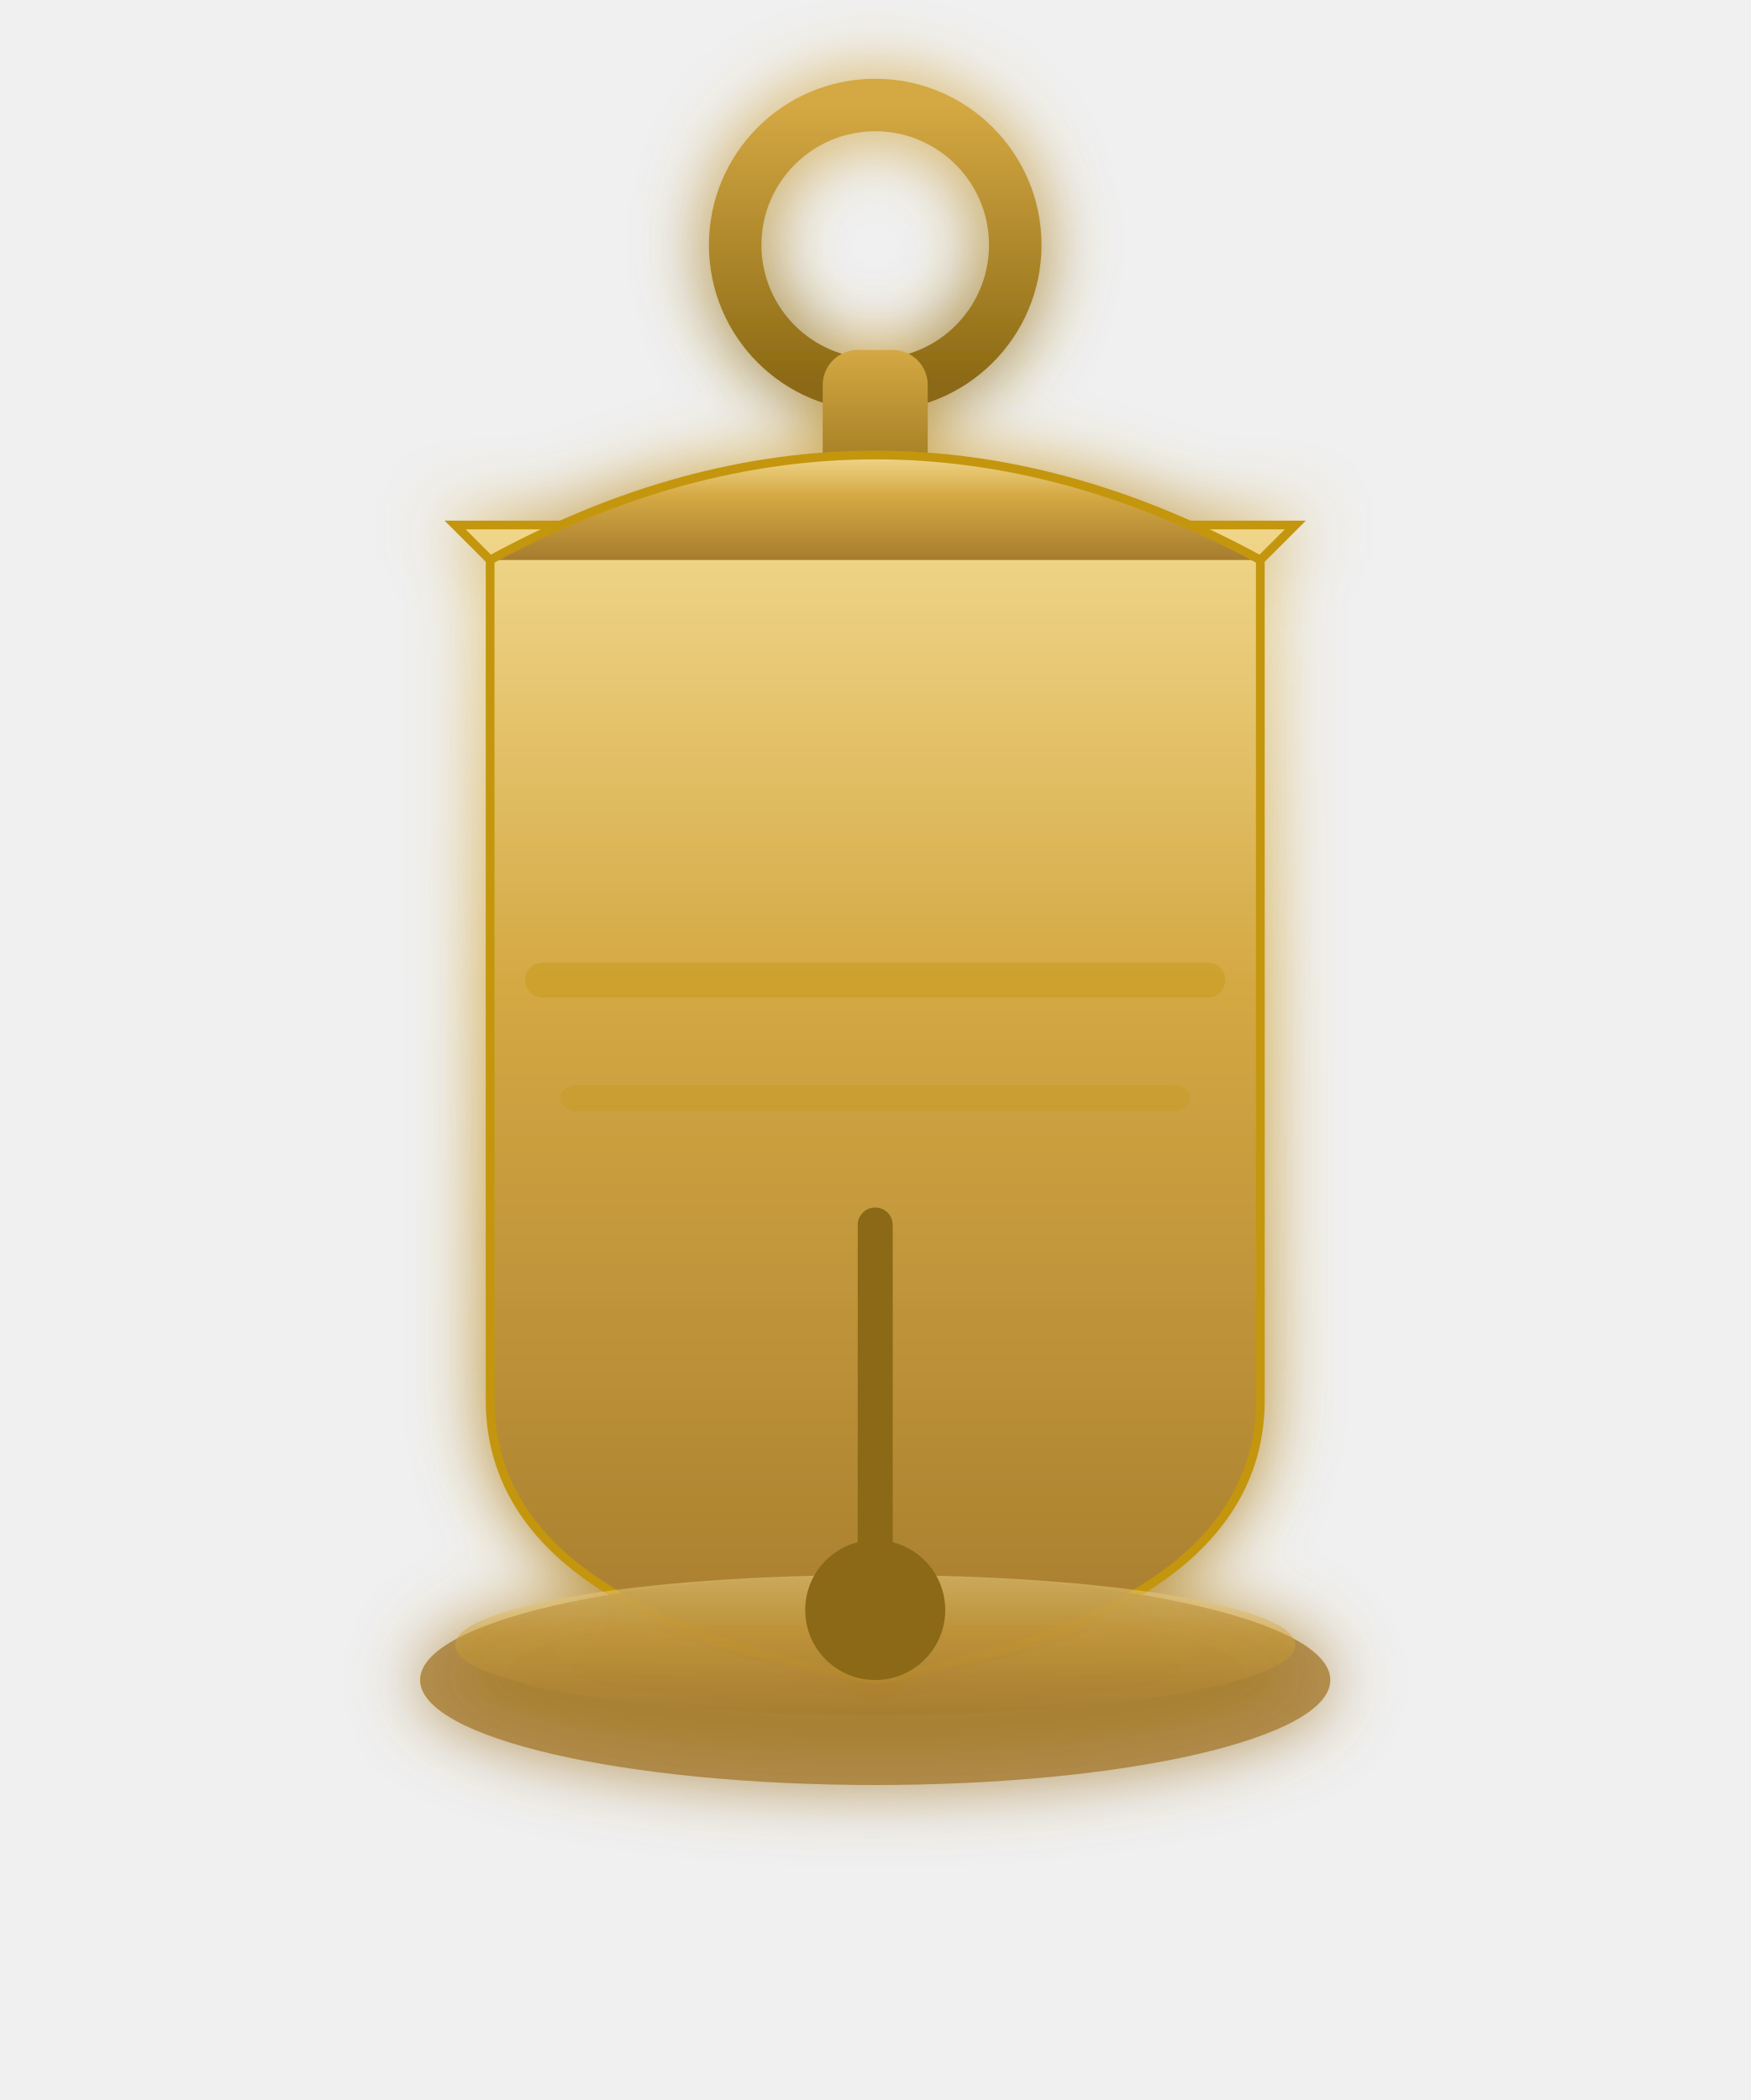
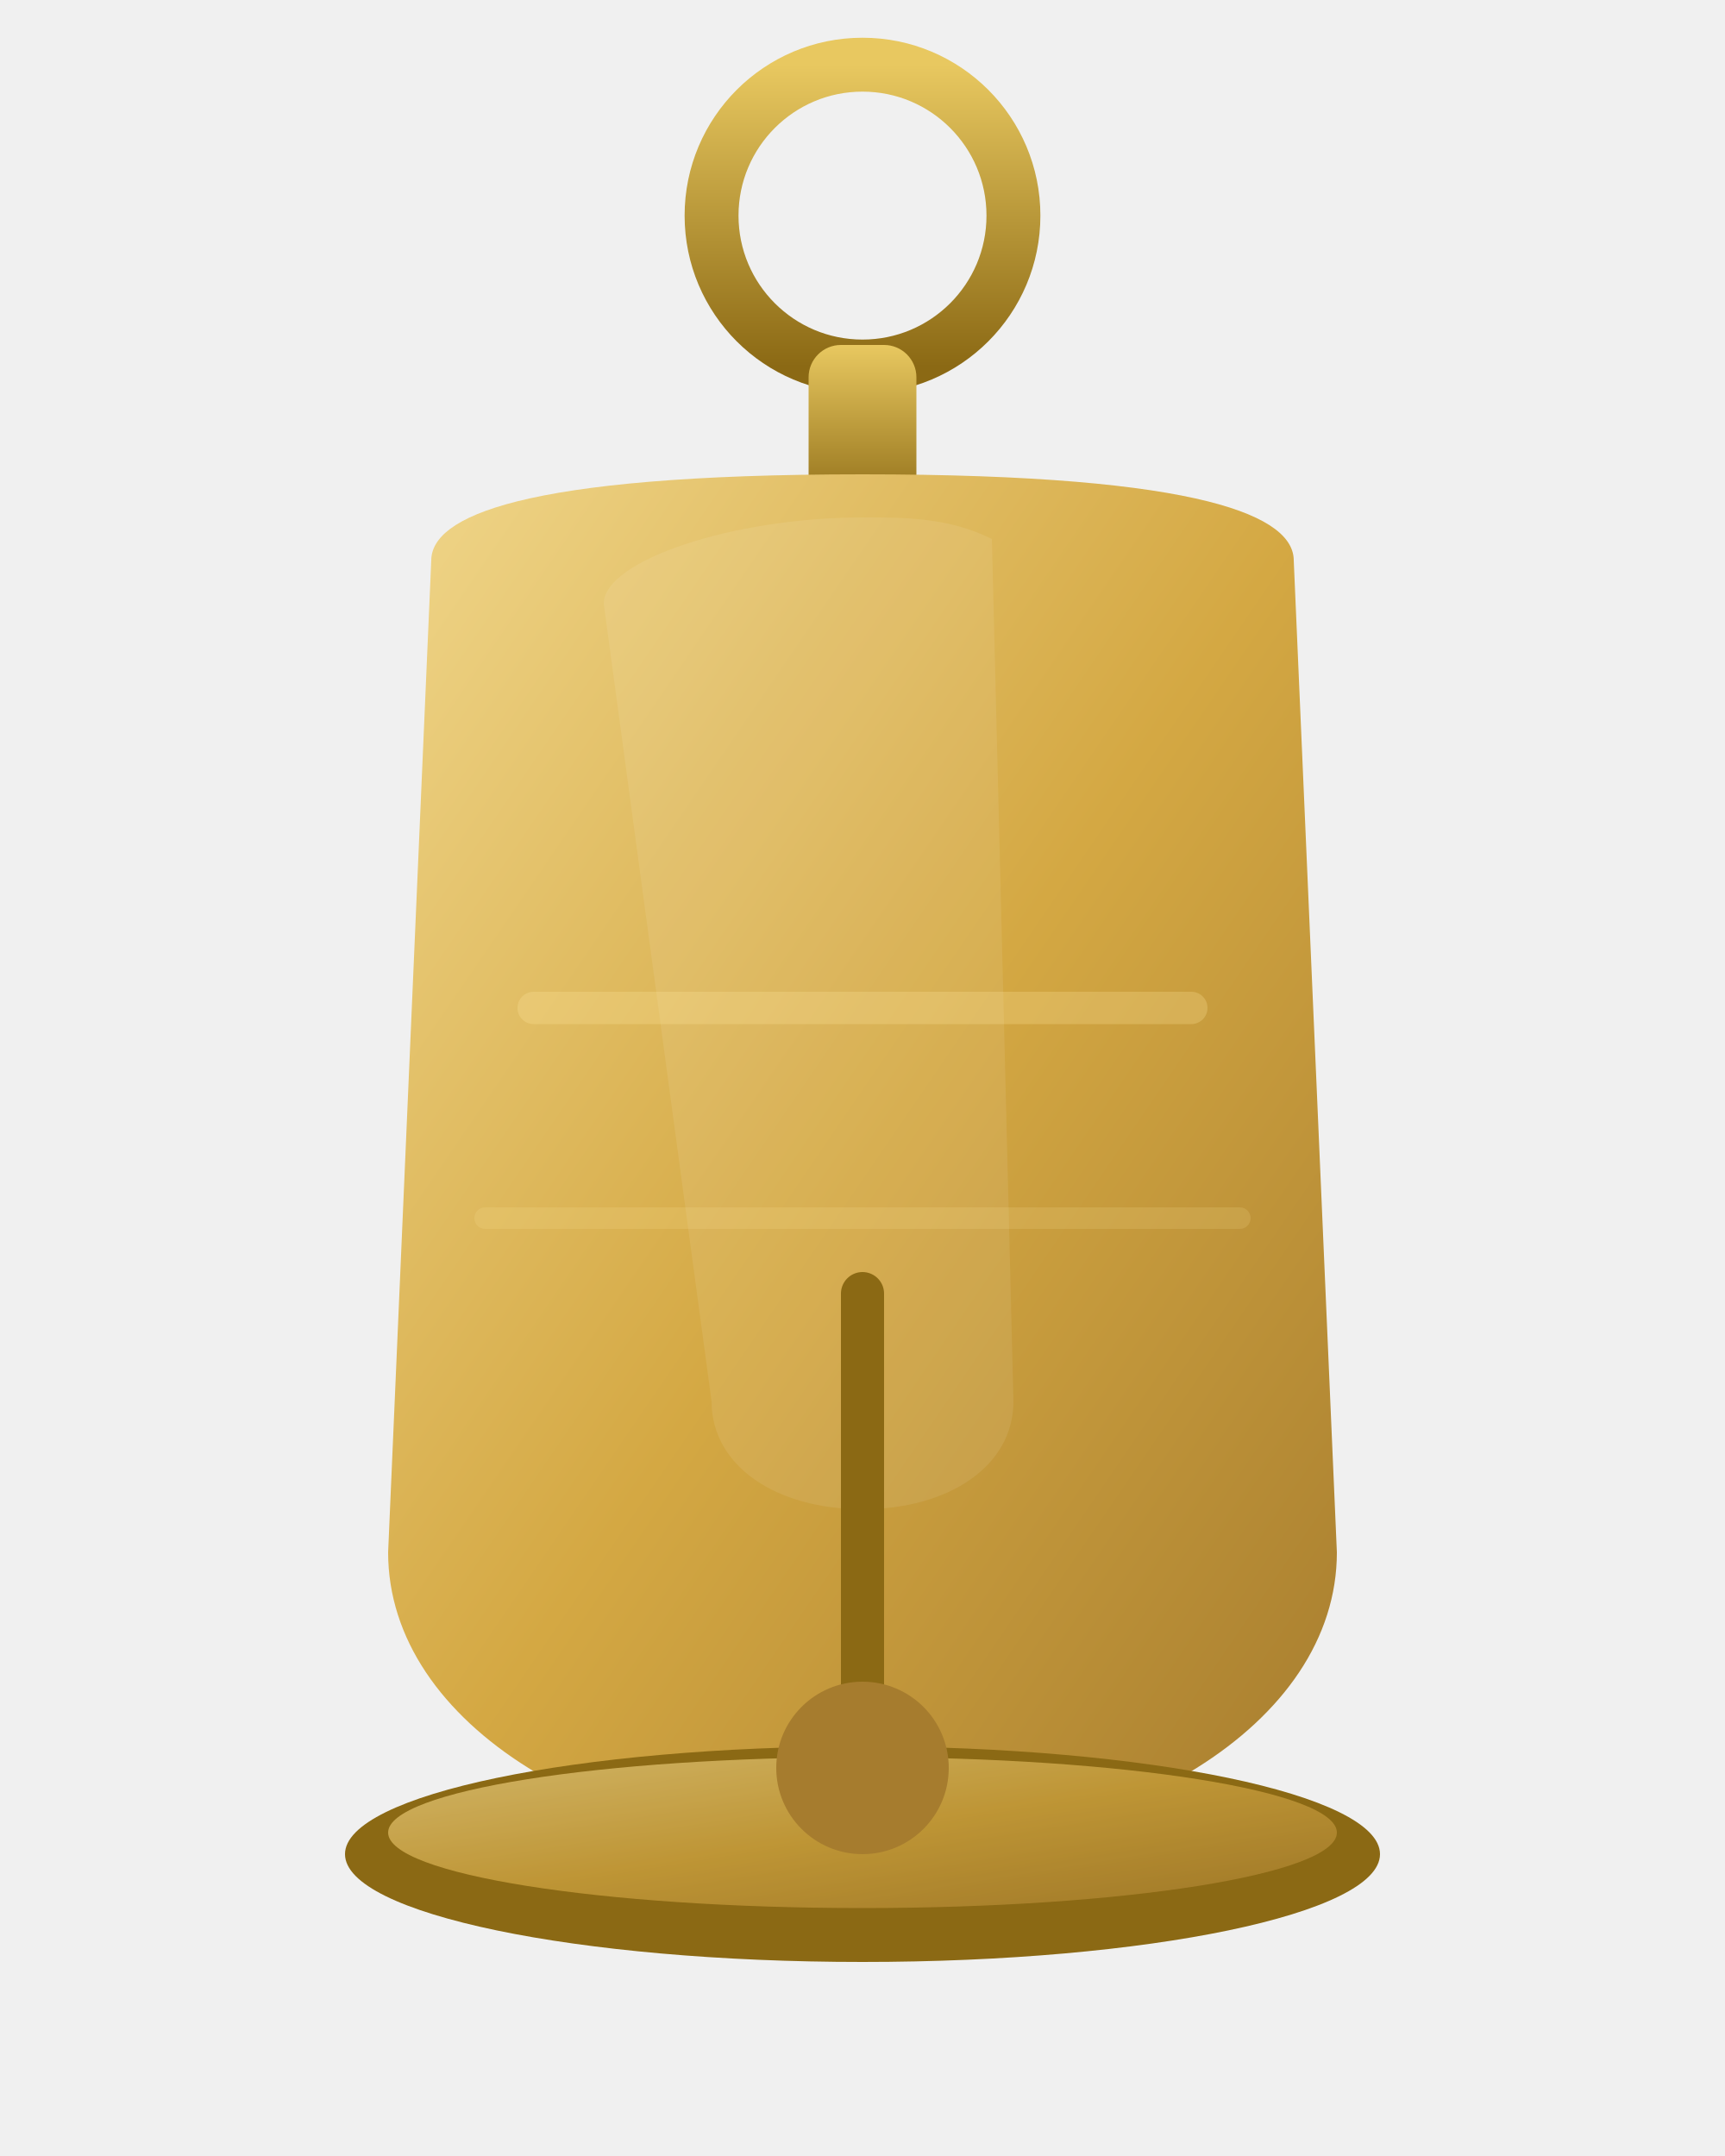
- <svg xmlns="http://www.w3.org/2000/svg" viewBox="0 0 100 120" fill="none">
+ <svg xmlns="http://www.w3.org/2000/svg" viewBox="0 0 80 100">
  <defs>
-     <linearGradient id="bellGrad" x1="50%" y1="0%" x2="50%" y2="100%">
+     <linearGradient id="bg" x1="0%" y1="0%" x2="100%" y2="100%">
      <stop offset="0%" stop-color="#F0D68A" />
-       <stop offset="40%" stop-color="#D4A843" />
+       <stop offset="50%" stop-color="#D4A843" />
      <stop offset="100%" stop-color="#A67C2E" />
    </linearGradient>
-     <linearGradient id="handleGrad" x1="50%" y1="0%" x2="50%" y2="100%">
-       <stop offset="0%" stop-color="#D4A843" />
+     <linearGradient id="bh" x1="50%" y1="0%" x2="50%" y2="100%">
+       <stop offset="0%" stop-color="#E8C860" />
      <stop offset="100%" stop-color="#8B6914" />
    </linearGradient>
-     <filter id="bellGlow">
-       <feGaussianBlur stdDeviation="2" result="blur" />
-       <feMerge>
-         <feMergeNode in="blur" />
-         <feMergeNode in="SourceGraphic" />
-       </feMerge>
-     </filter>
  </defs>
-   <g filter="url(#bellGlow)">
-     <circle cx="50" cy="14" r="8" stroke="url(#handleGrad)" stroke-width="3" fill="none" />
-     <rect x="47" y="20" width="6" height="10" rx="2" fill="url(#handleGrad)" />
-     <path d="M26,30 Q26,30 28,32 L28,80 Q28,92 50,96 Q72,92 72,80 L72,32 Q74,30 74,30 Z" fill="url(#bellGrad)" stroke="#C4960C" stroke-width="0.5" />
-     <path d="M28,32 Q50,20 72,32" fill="url(#bellGrad)" stroke="#C4960C" stroke-width="0.5" />
-     <ellipse cx="50" cy="96" rx="26" ry="6" fill="#A67C2E" opacity="0.8" />
-     <ellipse cx="50" cy="94" rx="24" ry="4" fill="url(#bellGrad)" opacity="0.5" />
-     <line x1="50" y1="70" x2="50" y2="90" stroke="#8B6914" stroke-width="2" stroke-linecap="round" />
-     <circle cx="50" cy="92" r="4" fill="#8B6914" />
-     <rect x="30" y="55" width="40" height="2" rx="1" fill="#C4960C" opacity="0.4" />
-     <rect x="32" y="62" width="36" height="1.5" rx="1" fill="#C4960C" opacity="0.3" />
-   </g>
+   <circle cx="40" cy="10" r="7" stroke="url(#bh)" stroke-width="2.5" fill="none" />
+   <rect x="37.5" y="16" width="5" height="8" rx="1.5" fill="url(#bh)" />
+   <path d="M20,26 C20,24 24,22 40,22 C56,22 60,24 60,26 L62,72 C62,80 52,86 40,86 C28,86 18,80 18,72 Z" fill="url(#bg)" />
+   <path d="M28,28 C28,26 34,24 40,24 C42,24 44,24 46,25 L47,65 C47,68 44,70 40,70 C36,70 33,68 33,65 Z" fill="white" opacity="0.08" />
+   <ellipse cx="40" cy="86" rx="24" ry="5" fill="#8B6914" />
+   <ellipse cx="40" cy="85" rx="22" ry="3.5" fill="url(#bg)" opacity="0.7" />
+   <line x1="40" y1="60" x2="40" y2="80" stroke="#8B6914" stroke-width="2" stroke-linecap="round" />
+   <circle cx="40" cy="82" r="4" fill="#A67C2E" />
+   <rect x="24" y="46" width="32" height="1.5" rx="0.75" fill="#FFE8A0" opacity="0.25" />
+   <rect x="22" y="56" width="36" height="1" rx="0.5" fill="#FFE8A0" opacity="0.15" />
</svg>
